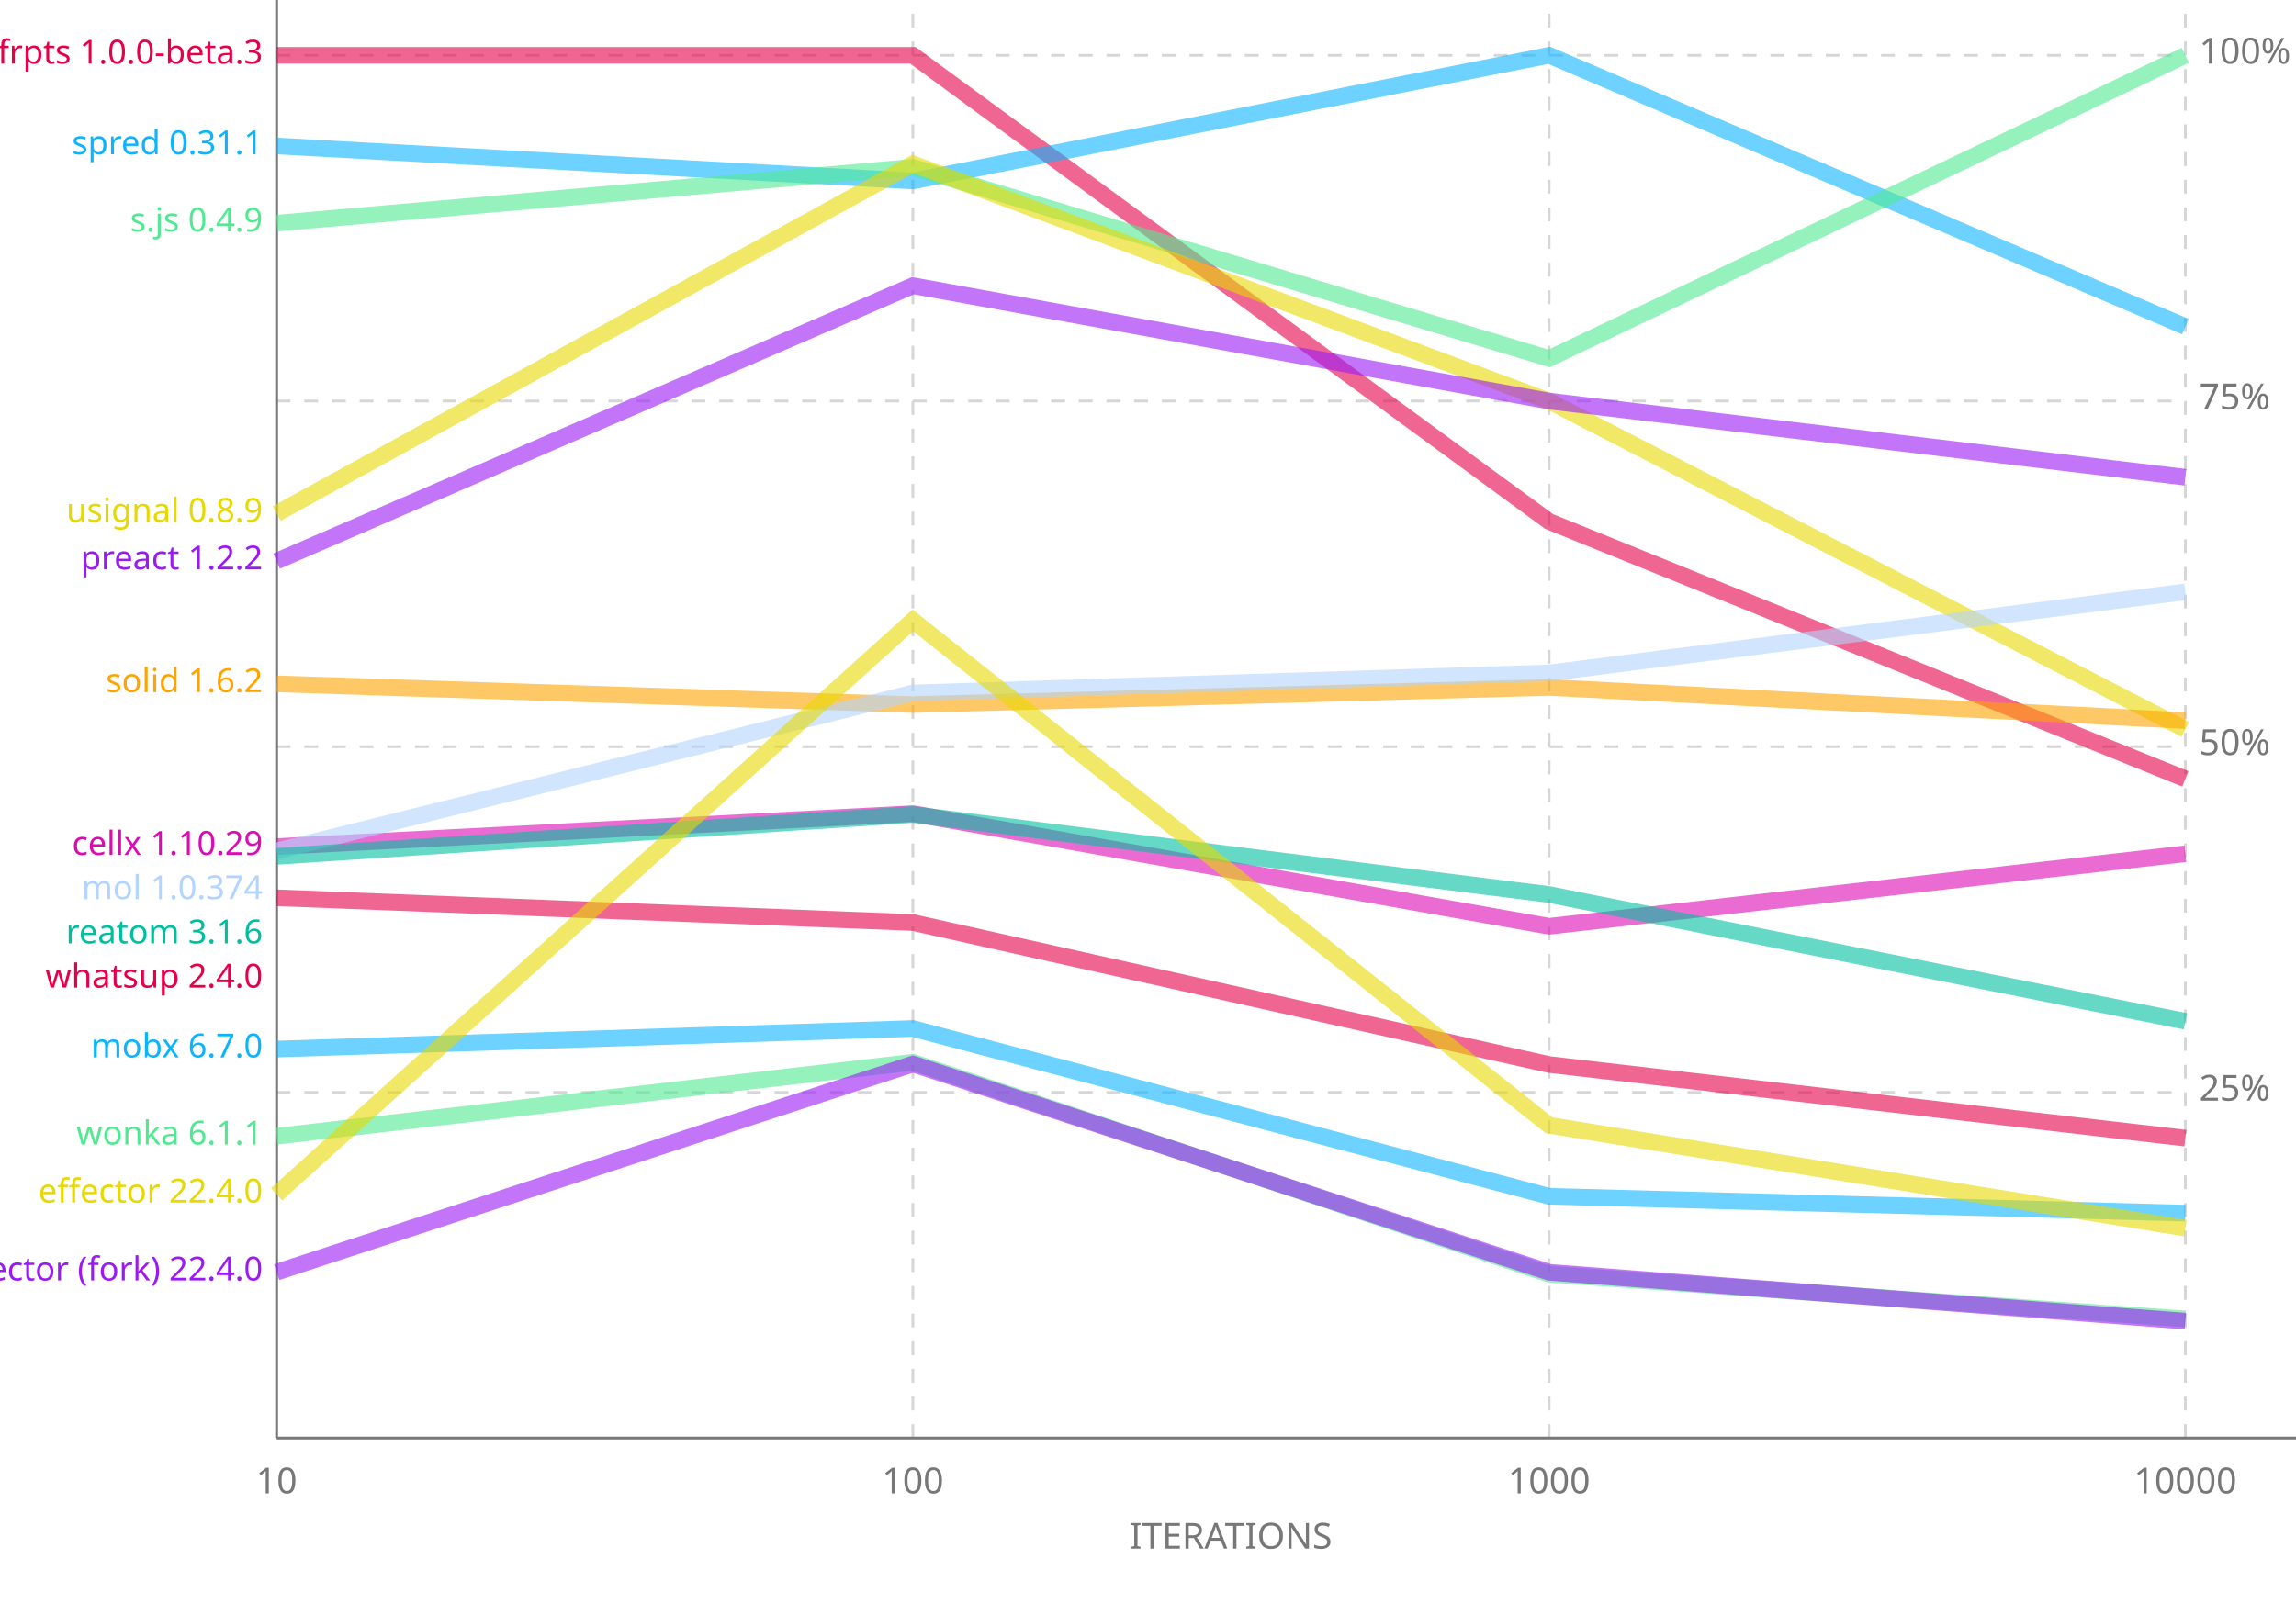
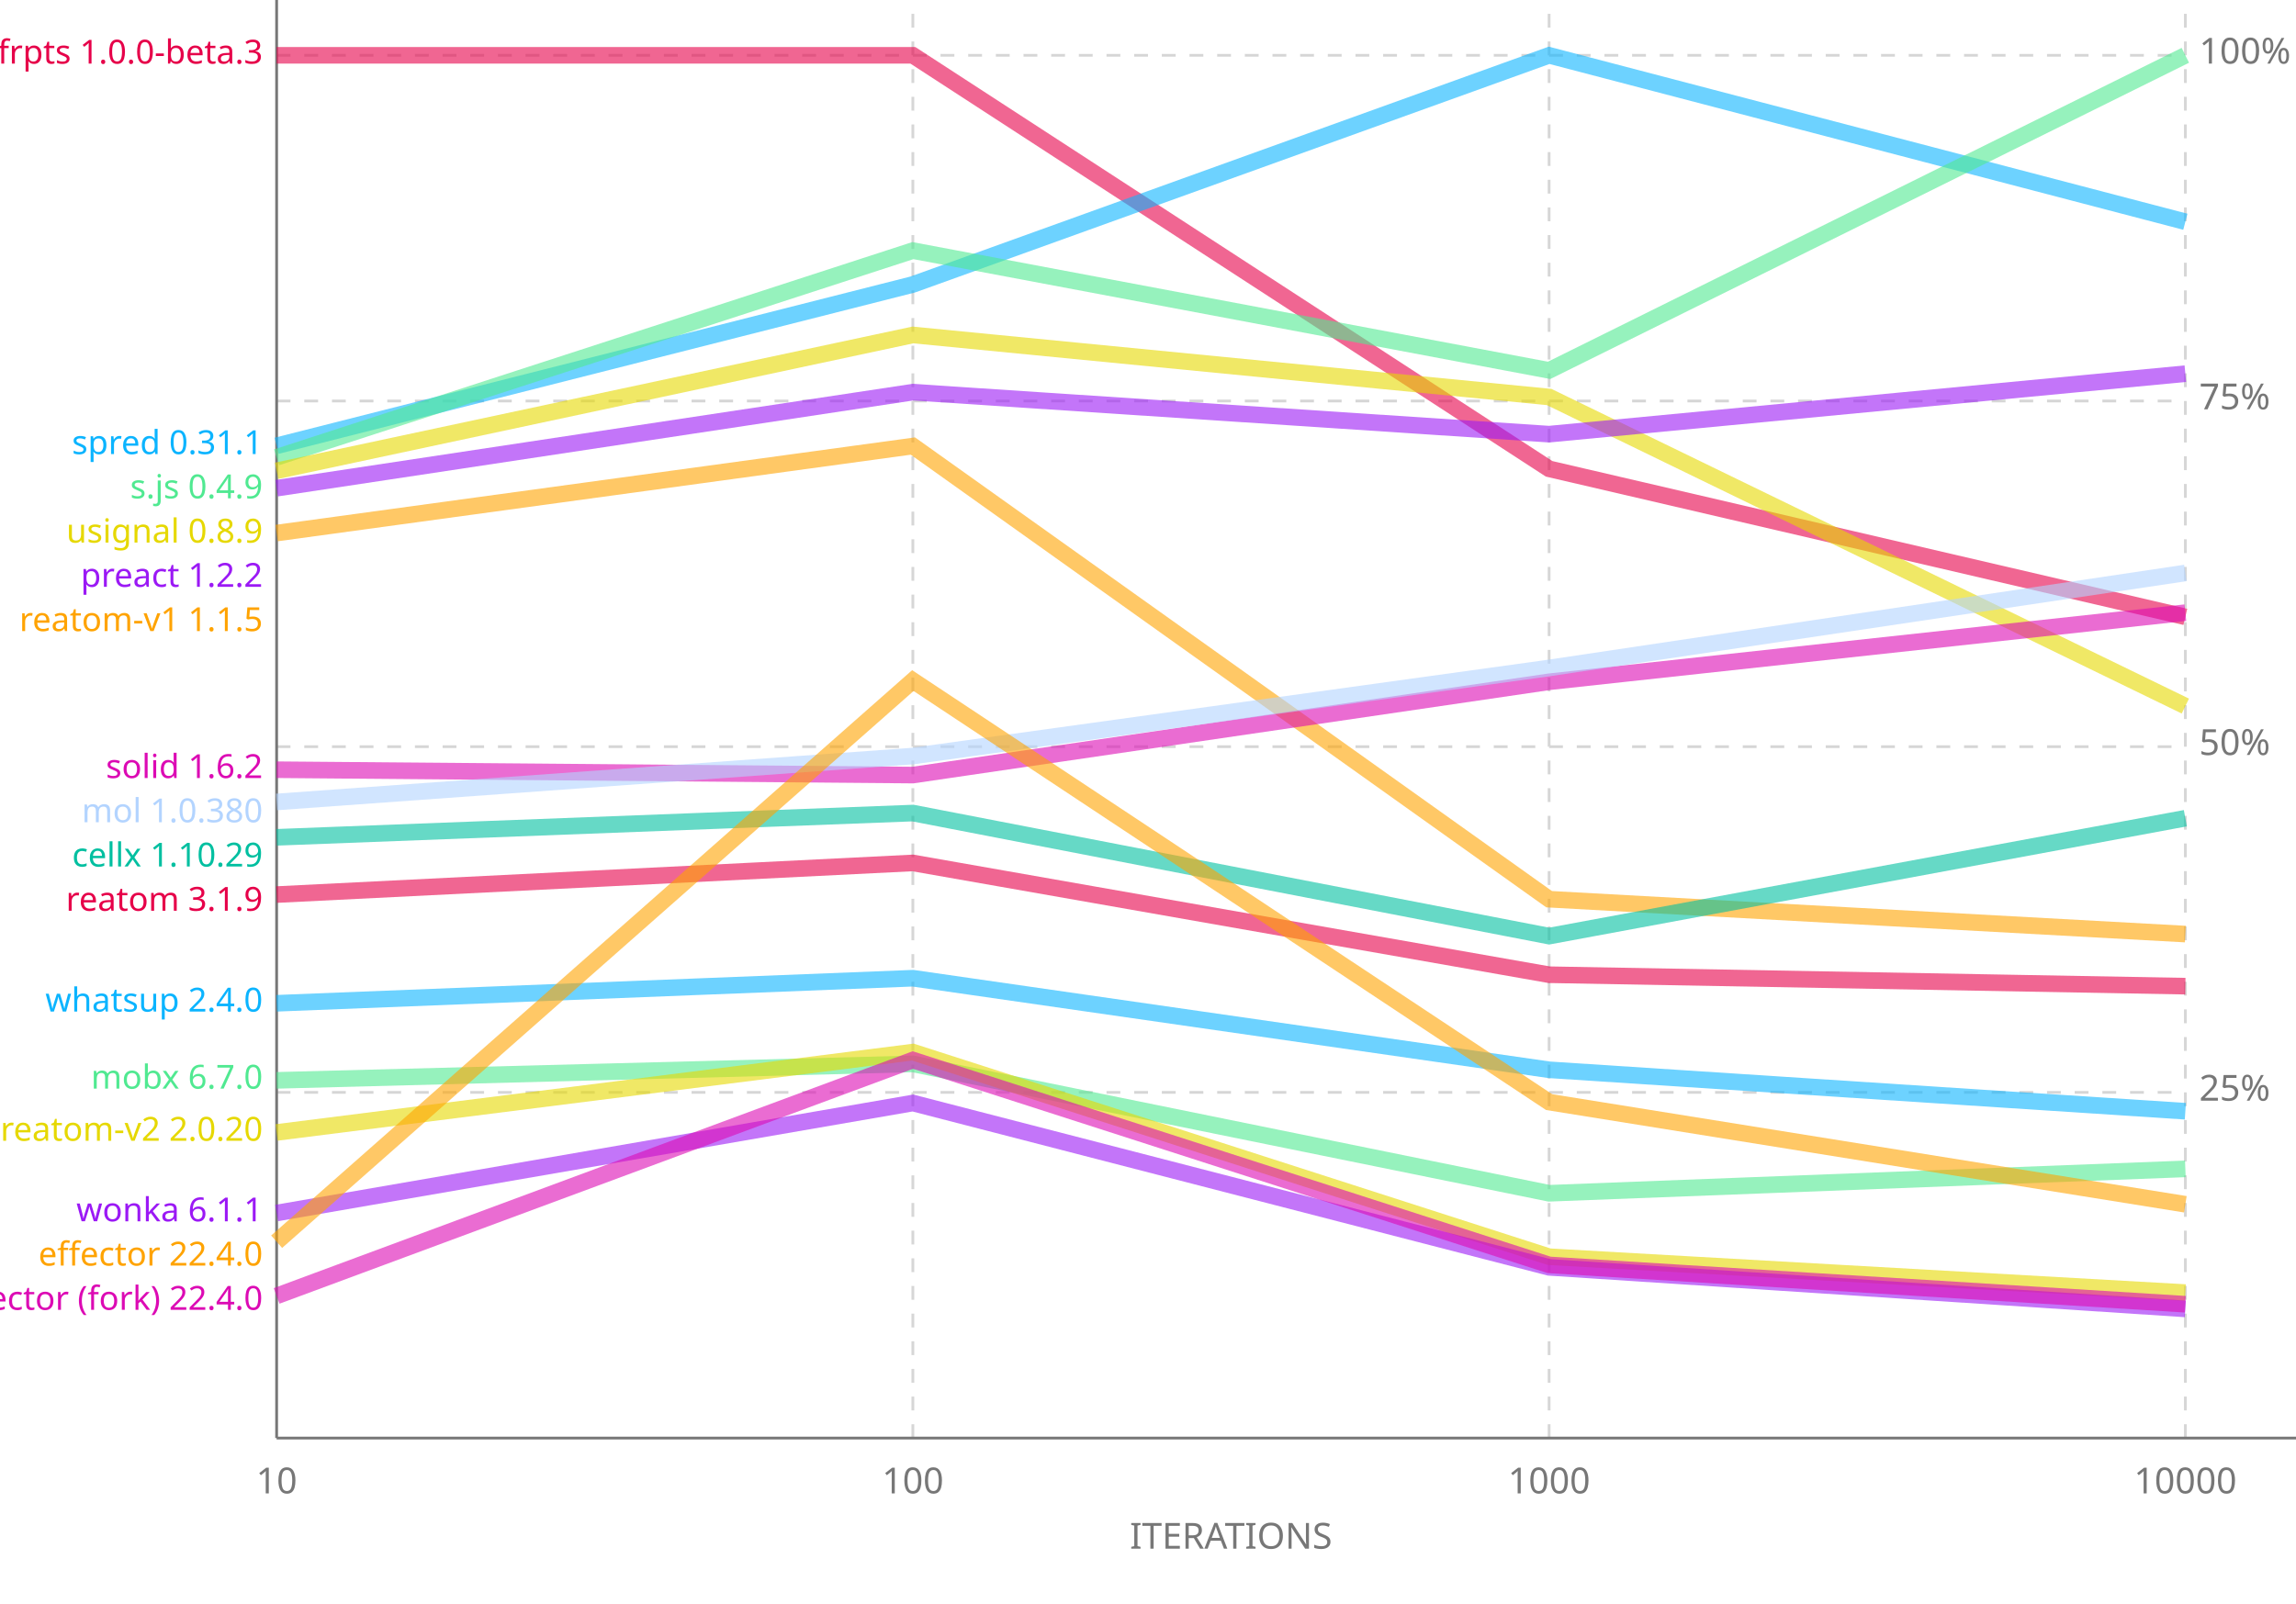
<svg xmlns="http://www.w3.org/2000/svg" id="bench-chart" viewBox="0 0 830 580">
  <style>
    #bench-chart .grid {
      stroke: #777777;
      stroke-width: 1;
    }

    #bench-chart .dashed {
      stroke: #777777;
      opacity: 0.3;
      stroke-width: 1;
      stroke-dasharray: 5, 5;
    }

    #bench-chart .labels {
      fill: #777777;
      font-size: 13px;
      font-family: sans-serif;
    }

    #bench-chart .x-labels {
      text-anchor: middle;
    }

    #bench-chart .y-labels {
      text-anchor: start;
    }

    #bench-chart .lib-label {
      font-size: 12px;
      font-family: sans-serif;
      text-anchor: end;
    }

    #bench-chart .line-med {
      stroke-width: 6;
      opacity: 0.6;
    }
  </style>
  <g class="grid">
    <line x1="100" y1="520" x2="830" y2="520" />
    <line x1="100" y1="520" x2="100" y2="0" />
  </g>
  <g class="dashed">
    <line x1="330" y1="520" x2="330" y2="0" />
    <line x1="560" y1="520" x2="560" y2="0" />
    <line x1="790" y1="520" x2="790" y2="0" />
    <line x1="100" y1="20" x2="790" y2="20" />
    <line x1="100" y1="145" x2="790" y2="145" />
    <line x1="100" y1="270" x2="790" y2="270" />
    <line x1="100" y1="395" x2="790" y2="395" />
  </g>
  <g class="labels x-labels">
    <text x="100" y="540">10</text>
    <text x="330" y="540">100</text>
    <text x="560" y="540">1000</text>
    <text x="790" y="540">10000</text>
    <text x="445" y="560">ITERATIONS</text>
  </g>
  <g class="labels y-labels">
    <text x="795" y="23">100%</text>
    <text x="795" y="148">75%</text>
    <text x="795" y="273">50%</text>
    <text x="795" y="398">25%</text>
  </g>
  <g>
    <text class="lib-label" x="95" y="23" fill="#e60049">frpts 1.0.0-beta.3</text>
-     <polyline class="line-med" fill="none" stroke="#e60049" points="100,20 330,20 560,188.574 790,281.653" />
+     <polyline class="line-med" fill="none" stroke="#e60049" points="100,20 330,20 560,169.523 790,223.056" />
  </g>
  <g>
-     <text class="lib-label" x="95" y="55.782" fill="#0bb4ff">spred 0.31.1</text>
-     <polyline class="line-med" fill="none" stroke="#0bb4ff" points="100,52.782 330,65.434 560,20 790,118.093" />
+     <text class="lib-label" x="95" y="164.19" fill="#0bb4ff">spred 0.31.1</text>
+     <polyline class="line-med" fill="none" stroke="#0bb4ff" points="100,161.19 330,102.866 560,20 790,80.185" />
  </g>
  <g>
-     <text class="lib-label" x="95" y="83.696" fill="#50e991">s.js 0.4.9</text>
-     <polyline class="line-med" fill="none" stroke="#50e991" points="100,80.696 330,60.481 560,129.628 790,20" />
+     <text class="lib-label" x="95" y="180.19" fill="#50e991">s.js 0.4.9</text>
+     <polyline class="line-med" fill="none" stroke="#50e991" points="100,165.353 330,90.616 560,133.925 790,20" />
  </g>
  <g>
-     <text class="lib-label" x="95" y="188.694" fill="#e6d800">usignal 0.8.9</text>
-     <polyline class="line-med" fill="none" stroke="#e6d800" points="100,185.694 330,59.252 560,145.028 790,263.768" />
+     <text class="lib-label" x="95" y="196.19" fill="#e6d800">usignal 0.8.9</text>
+     <polyline class="line-med" fill="none" stroke="#e6d800" points="100,170.24 330,121.119 560,143.552 790,255.314" />
  </g>
  <g>
-     <text class="lib-label" x="95" y="205.889" fill="#9b19f5">preact 1.2.2</text>
-     <polyline class="line-med" fill="none" stroke="#9b19f5" points="100,202.889 330,103.296 560,145.028 790,172.57" />
+     <text class="lib-label" x="95" y="212.19" fill="#9b19f5">preact 1.2.2</text>
+     <polyline class="line-med" fill="none" stroke="#9b19f5" points="100,176.537 330,141.796 560,156.989 790,135.123" />
  </g>
  <g>
-     <text class="lib-label" x="95" y="250.27" fill="#ffa300">solid 1.6.2</text>
-     <polyline class="line-med" fill="none" stroke="#ffa300" points="100,247.27 330,254.772 560,248.569 790,260.585" />
+     <text class="lib-label" x="95" y="228.19" fill="#ffa300">reatom-v1 1.1.5</text>
+     <polyline class="line-med" fill="none" stroke="#ffa300" points="100,192.753 330,161.284 560,325.148 790,337.76" />
  </g>
  <g>
-     <text class="lib-label" x="95" y="309.119" fill="#dc0ab4">cellx 1.10.29</text>
-     <polyline class="line-med" fill="none" stroke="#dc0ab4" points="100,306.119 330,294.217 560,334.943 790,308.716" />
+     <text class="lib-label" x="95" y="281.327" fill="#dc0ab4">solid 1.6.2</text>
+     <polyline class="line-med" fill="none" stroke="#dc0ab4" points="100,278.327 330,280.265 560,246.529 790,221.539" />
  </g>
  <g>
-     <text class="lib-label" x="95" y="325.119" fill="#b3d4ff">mol 1.0.374</text>
-     <polyline class="line-med" fill="none" stroke="#b3d4ff" points="100,307.71 330,250.555 560,243.319 790,214.003" />
+     <text class="lib-label" x="95" y="297.327" fill="#b3d4ff">mol 1.0.380</text>
+     <polyline class="line-med" fill="none" stroke="#b3d4ff" points="100,289.988 330,273.385 560,241.527 790,207.183" />
  </g>
  <g>
-     <text class="lib-label" x="95" y="341.119" fill="#00bfa0">reatom 3.1.6</text>
-     <polyline class="line-med" fill="none" stroke="#00bfa0" points="100,309.666 330,294.519 560,323.459 790,369.3" />
+     <text class="lib-label" x="95" y="313.327" fill="#00bfa0">cellx 1.10.29</text>
+     <polyline class="line-med" fill="none" stroke="#00bfa0" points="100,302.772 330,294 560,338.495 790,295.864" />
  </g>
  <g>
-     <text class="lib-label" x="95" y="357.119" fill="#e60049">whatsup 2.4.0</text>
-     <polyline class="line-med" fill="none" stroke="#e60049" points="100,324.632 330,333.581 560,384.934 790,411.553" />
+     <text class="lib-label" x="95" y="329.327" fill="#e60049">reatom 3.1.9</text>
+     <polyline class="line-med" fill="none" stroke="#e60049" points="100,323.479 330,312.035 560,352.458 790,356.597" />
  </g>
  <g>
-     <text class="lib-label" x="95" y="382.347" fill="#0bb4ff">mobx 6.7.0</text>
-     <polyline class="line-med" fill="none" stroke="#0bb4ff" points="100,379.347 330,371.905 560,432.578 790,438.665" />
+     <text class="lib-label" x="95" y="365.783" fill="#0bb4ff">whatsup 2.4.0</text>
+     <polyline class="line-med" fill="none" stroke="#0bb4ff" points="100,362.783 330,353.72 560,386.835 790,401.819" />
  </g>
  <g>
-     <text class="lib-label" x="95" y="413.858" fill="#50e991">wonka 6.1.1</text>
-     <polyline class="line-med" fill="none" stroke="#50e991" points="100,410.858 330,384.1 560,460.748 790,476.94" />
+     <text class="lib-label" x="95" y="393.654" fill="#50e991">mobx 6.7.0</text>
+     <polyline class="line-med" fill="none" stroke="#50e991" points="100,390.654 330,384.695 560,431.486 790,422.663" />
  </g>
  <g>
-     <text class="lib-label" x="95" y="434.834" fill="#e6d800">effector 22.4.0</text>
-     <polyline class="line-med" fill="none" stroke="#e6d800" points="100,431.834 330,224.331 560,406.905 790,444.087" />
+     <text class="lib-label" x="95" y="412.494" fill="#e6d800">reatom-v2 2.0.20</text>
+     <polyline class="line-med" fill="none" stroke="#e6d800" points="100,409.494 330,380.427 560,454.424 790,467.392" />
  </g>
  <g>
-     <text class="lib-label" x="95" y="463.016" fill="#9b19f5">effector (fork) 22.4.0</text>
-     <polyline class="line-med" fill="none" stroke="#9b19f5" points="100,460.016 330,384.748 560,460.063 790,477.741" />
+     <text class="lib-label" x="95" y="441.624" fill="#9b19f5">wonka 6.1.1</text>
+     <polyline class="line-med" fill="none" stroke="#9b19f5" points="100,438.624 330,398.846 560,458.273 790,473.294" />
+   </g>
+   <g>
+     <text class="lib-label" x="95" y="457.624" fill="#ffa300">effector 22.4.0</text>
+     <polyline class="line-med" fill="none" stroke="#ffa300" points="100,449.005 330,246.104 560,398.514 790,435.465" />
+   </g>
+   <g>
+     <text class="lib-label" x="95" y="473.624" fill="#dc0ab4">effector (fork) 22.4.0</text>
+     <polyline class="line-med" fill="none" stroke="#dc0ab4" points="100,468.602 330,383.3 560,457.386 790,471.613" />
  </g>
</svg>
